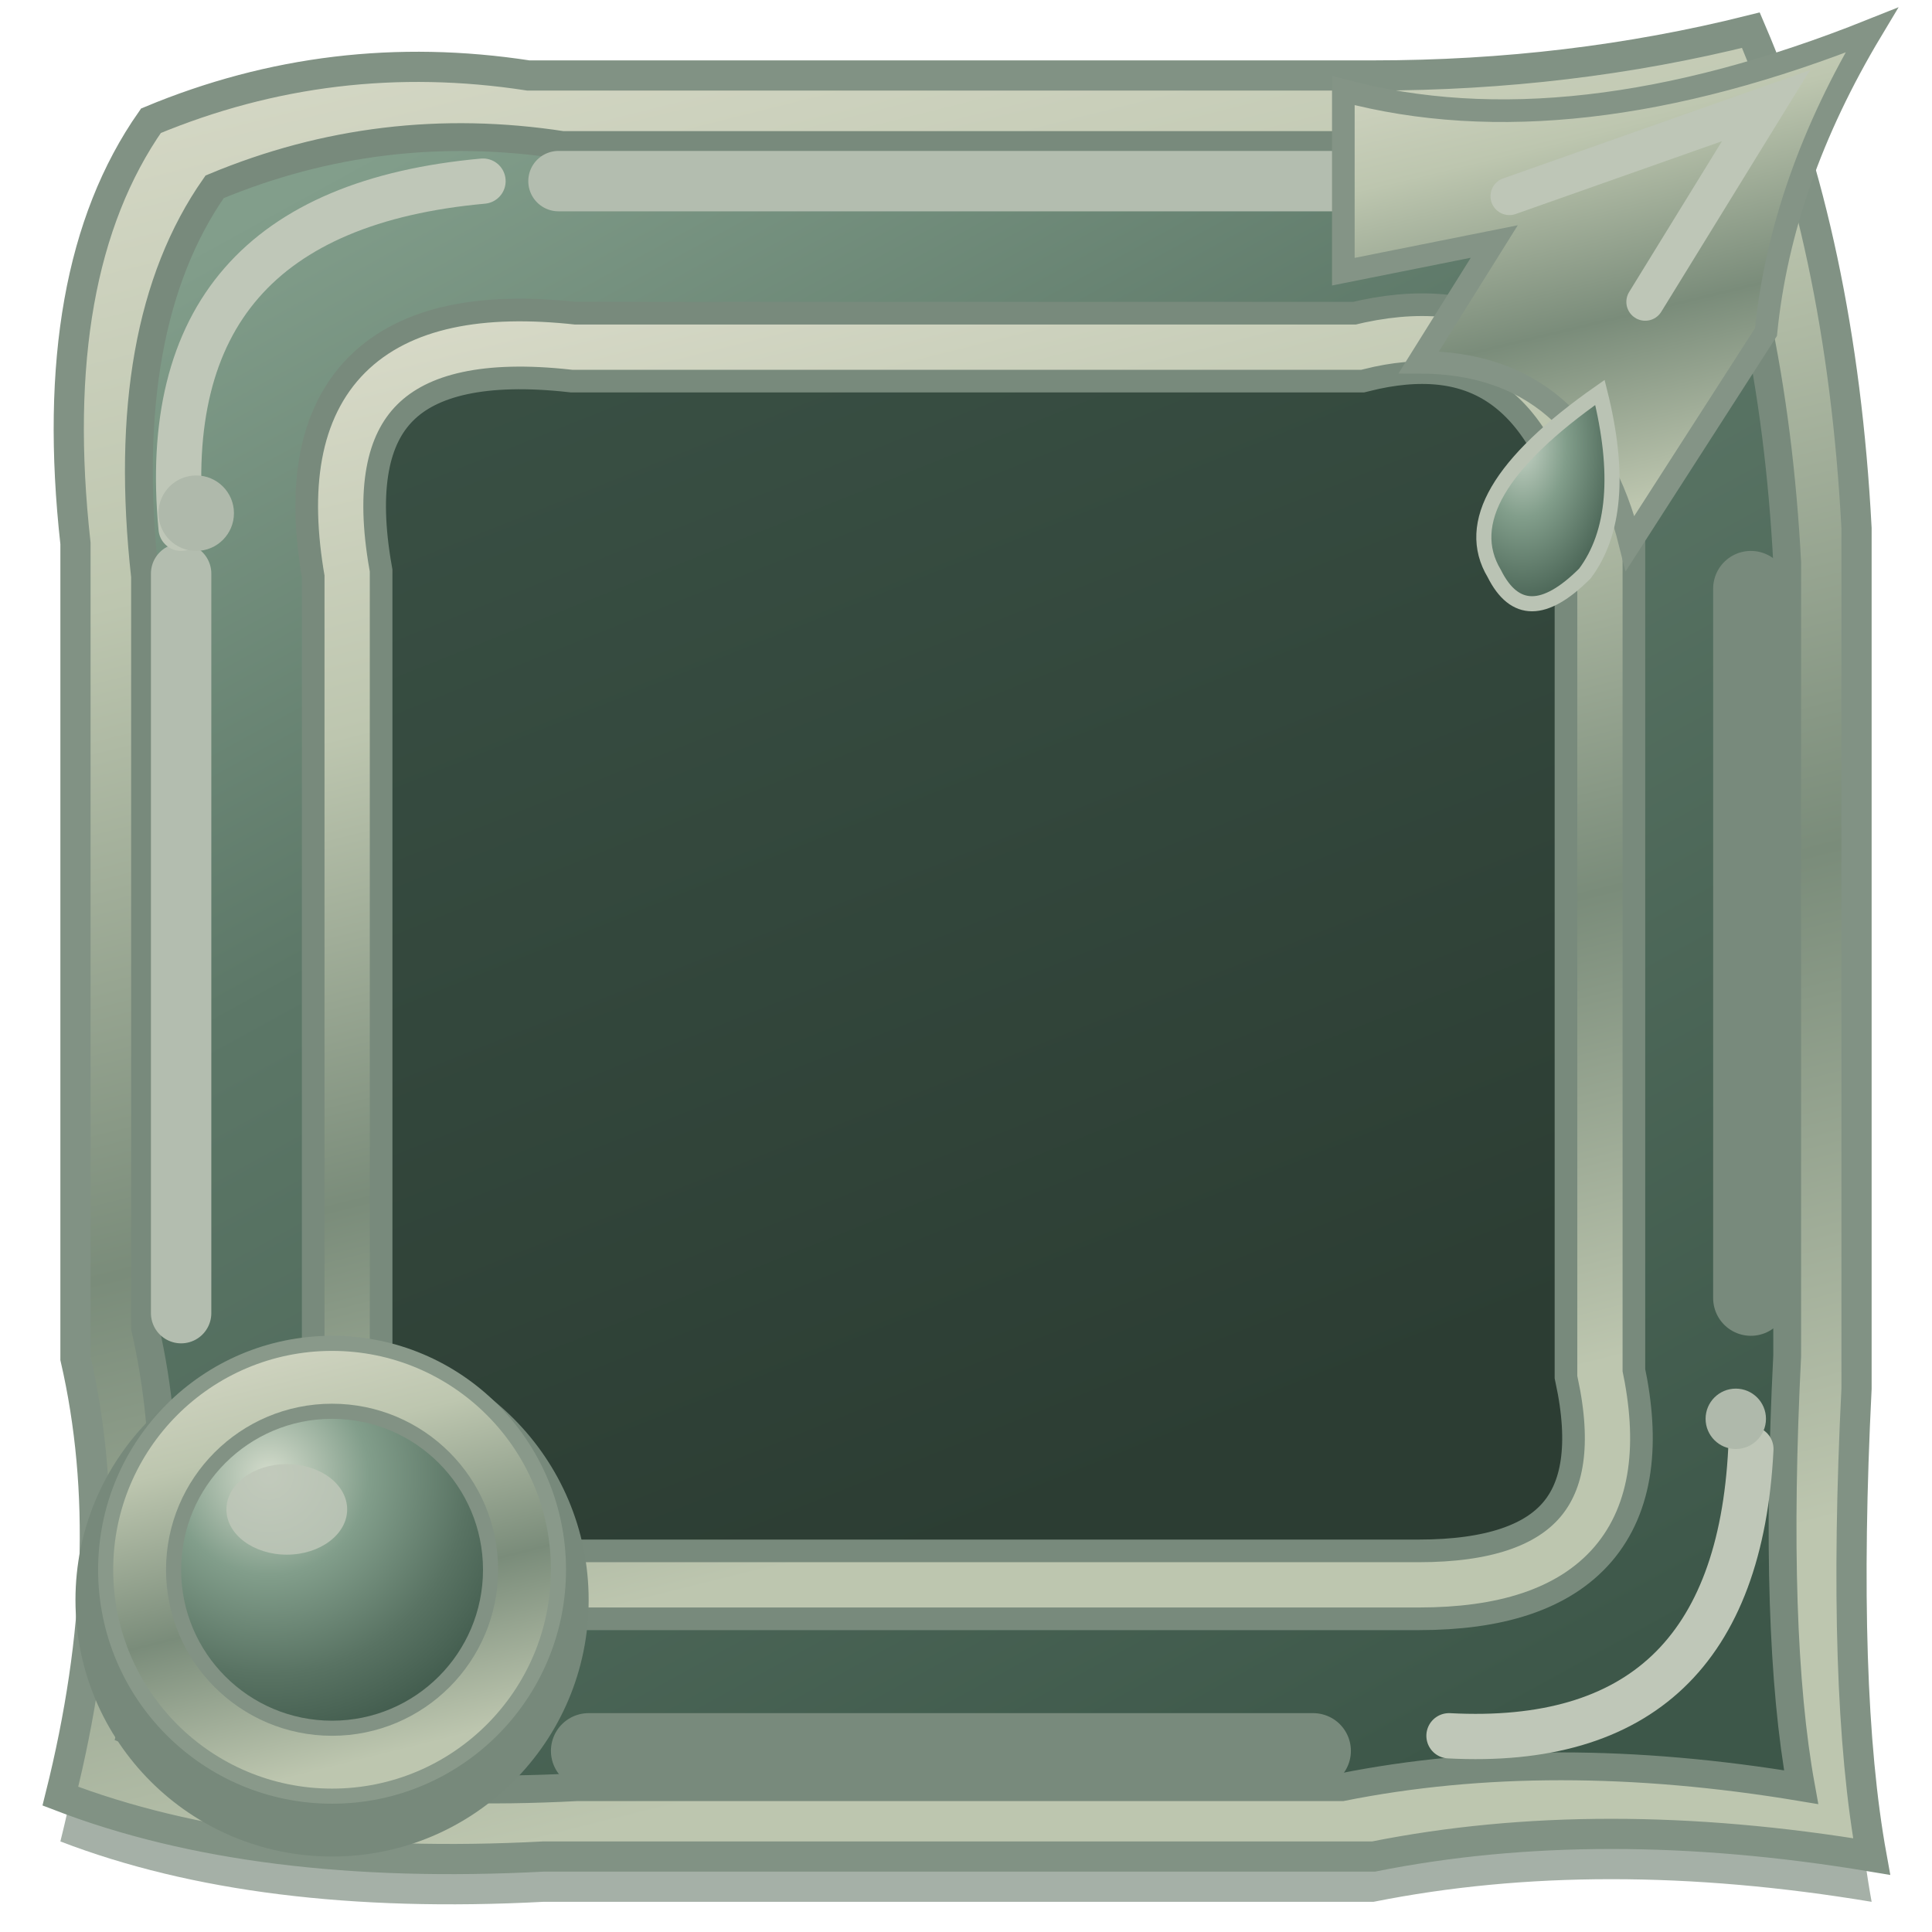
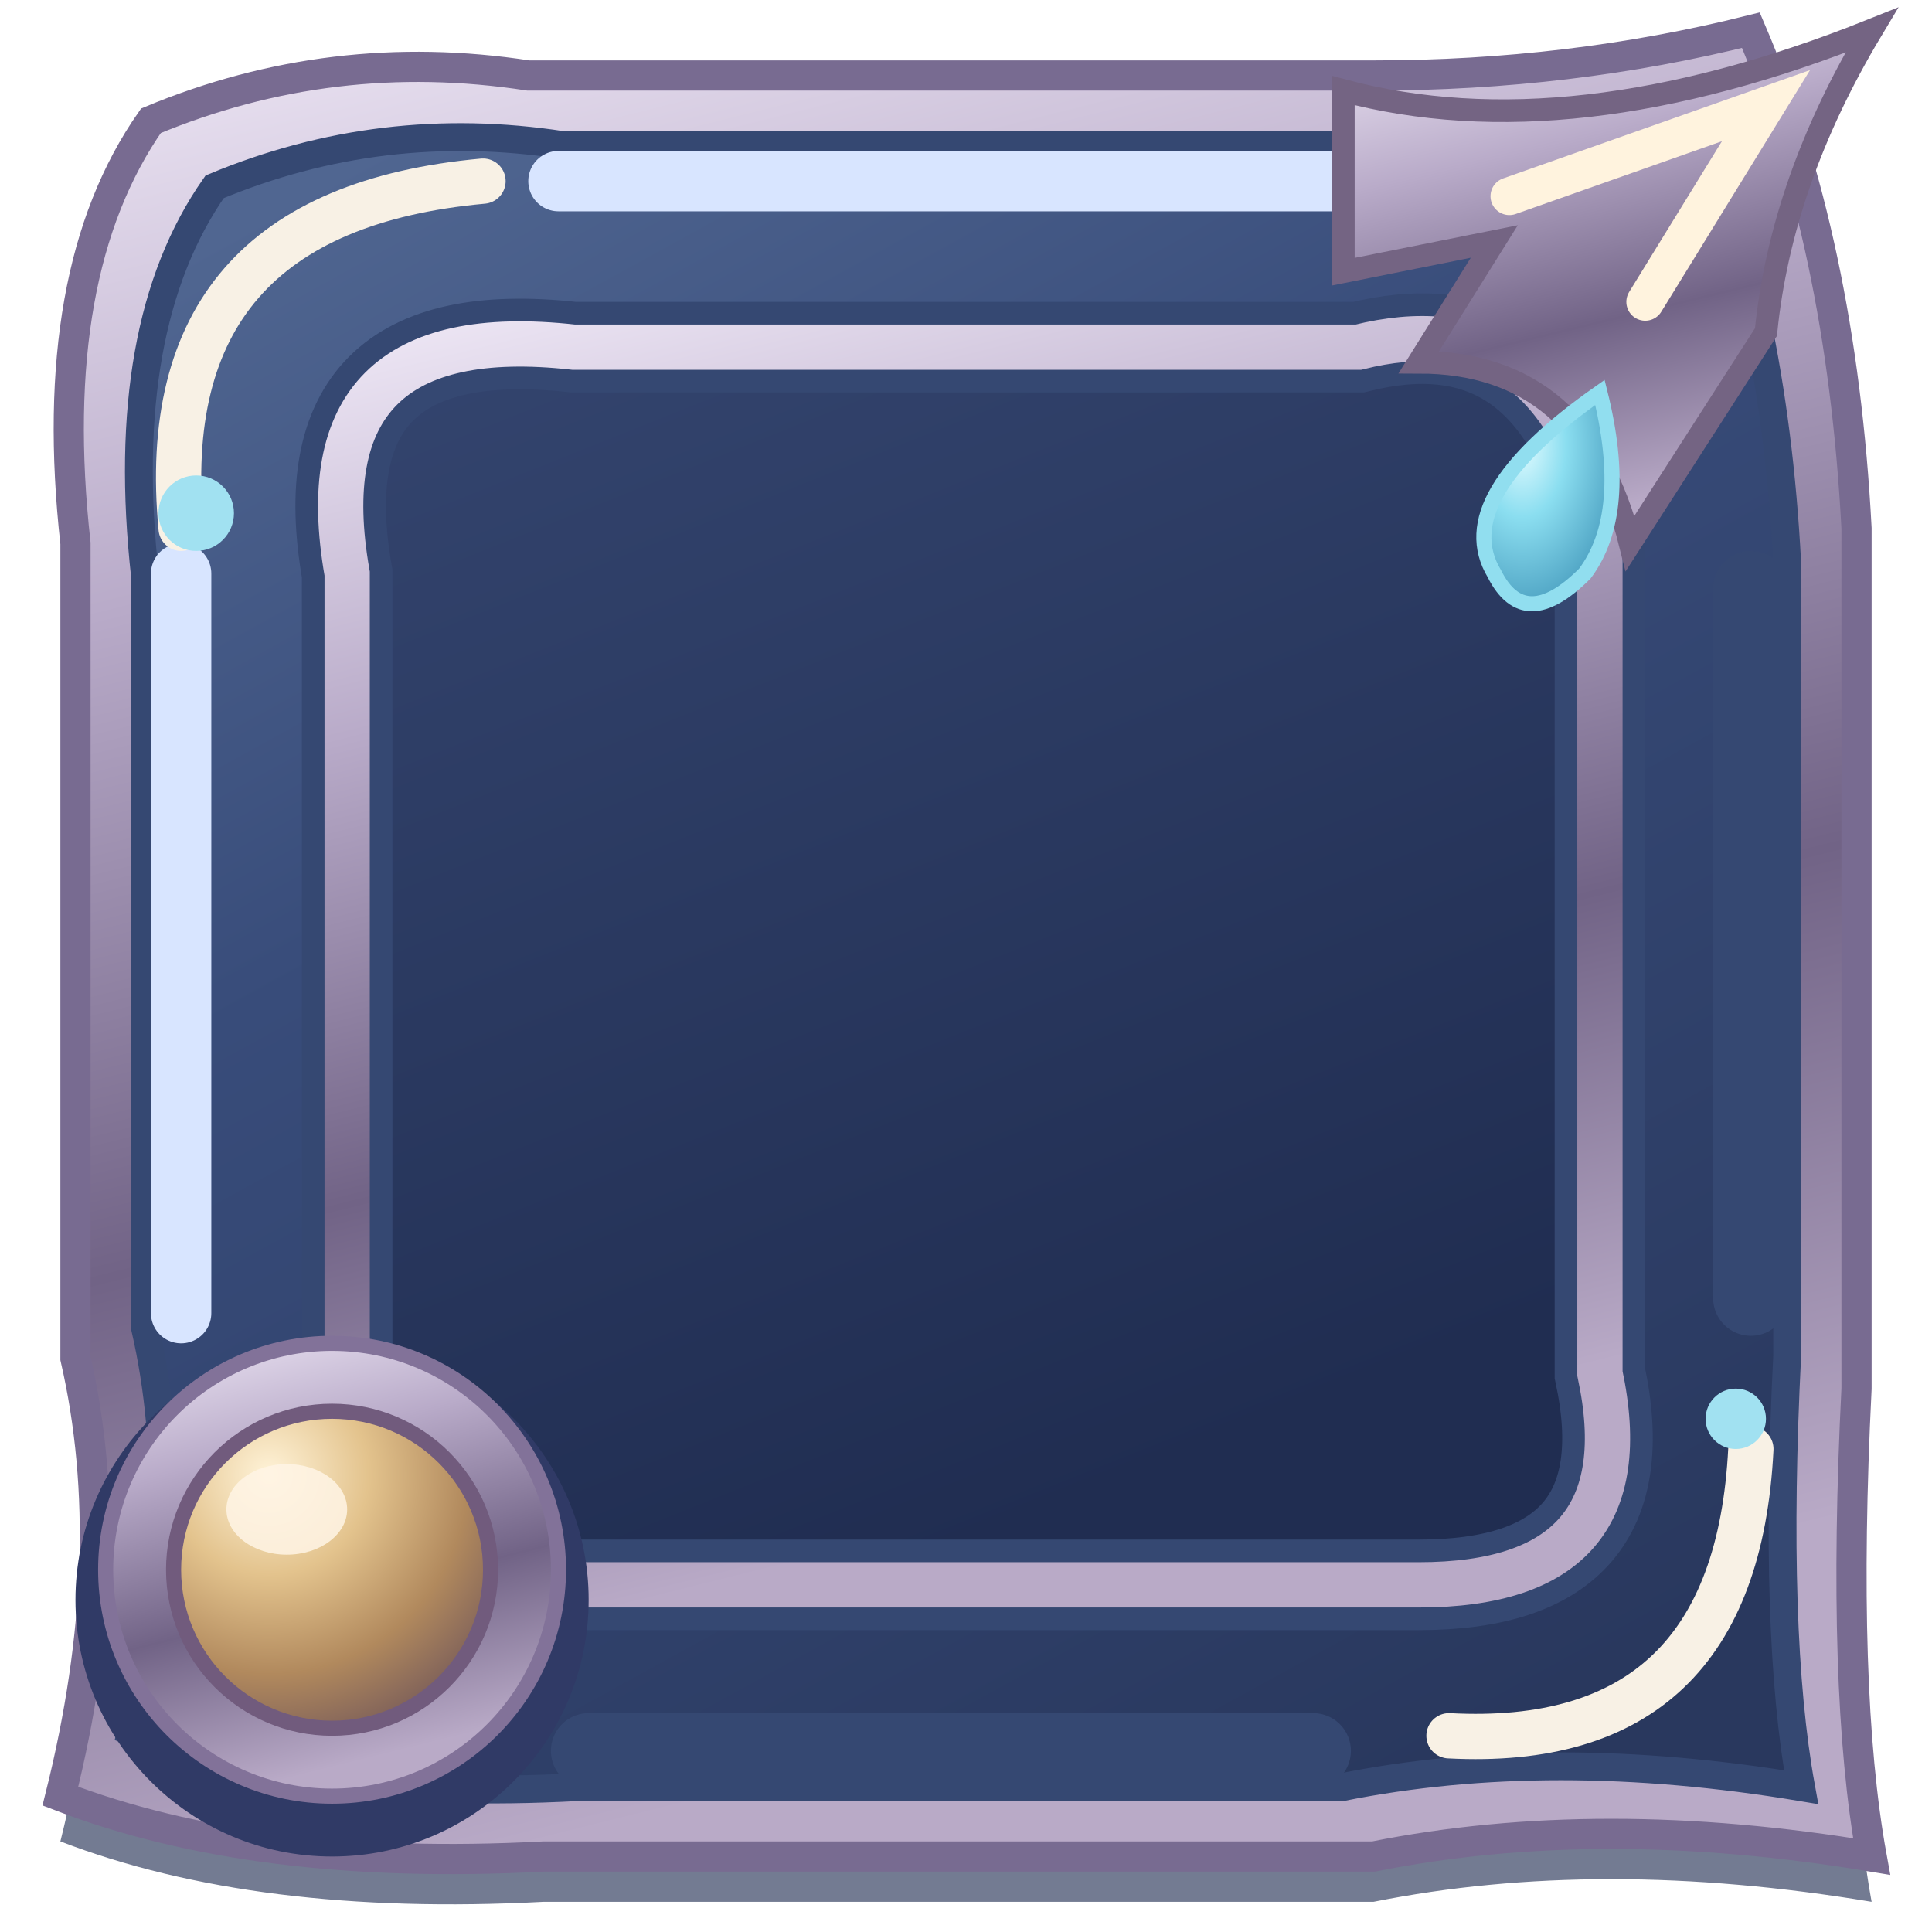
<svg xmlns="http://www.w3.org/2000/svg" width="128" height="128" viewBox="0 0 128 128">
  <defs>
    <linearGradient id="bronze" x1="0" y1="0" x2=".25" y2="1">
-       <stop stop-color="#d8dac8" />
-       <stop offset=".3" stop-color="#bdc6af" />
-       <stop offset=".65" stop-color="#7a8c7a" />
-       <stop offset="1" stop-color="#bdc6af" />
+       <stop stop-color="#eee7f5" />
+       <stop offset=".3" stop-color="#b9abc9" />
+       <stop offset=".65" stop-color="#716386" />
+       <stop offset="1" stop-color="#b9aac7" />
    </linearGradient>
    <linearGradient id="email" x1=".2" y1="0" x2=".75" y2="1">
-       <stop stop-color="#829e8b" />
-       <stop offset=".36" stop-color="#5c7767" />
-       <stop offset="1" stop-color="#3d5749" />
+       <stop stop-color="#506691" />
+       <stop offset=".36" stop-color="#384c7a" />
+       <stop offset="1" stop-color="#29385e" />
    </linearGradient>
    <linearGradient id="profond" x2=".4" y2="1">
-       <stop stop-color="#3a5145" />
-       <stop offset="1" stop-color="#2c3d33" />
+       <stop stop-color="#34456f" />
+       <stop offset="1" stop-color="#202d51" />
    </linearGradient>
    <linearGradient id="ivoire" x2=".4" y2="1">
-       <stop stop-color="#e7e7da" />
-       <stop offset="1" stop-color="#cfd3c2" />
+       <stop stop-color="#faf8ff" />
+       <stop offset="1" stop-color="#e3e5f6" />
    </linearGradient>
    <linearGradient id="violet" x2=".5" y2="1">
-       <stop stop-color="#bdc6b7" />
-       <stop offset=".4" stop-color="#a9b4a5" />
-       <stop offset="1" stop-color="#909f90" />
+       <stop stop-color="#d8c9f6" />
+       <stop offset=".4" stop-color="#9b7bcf" />
+       <stop offset="1" stop-color="#625297" />
    </linearGradient>
    <linearGradient id="argent" x2=".5" y2="1">
-       <stop stop-color="#c1c9ba" />
-       <stop offset=".4" stop-color="#afb9ab" />
-       <stop offset="1" stop-color="#93a293" />
+       <stop stop-color="#e5edff" />
+       <stop offset=".4" stop-color="#adbee1" />
+       <stop offset="1" stop-color="#6c82ae" />
    </linearGradient>
    <radialGradient id="ambre" cx=".3" cy=".2" r=".9">
-       <stop stop-color="#d4dccc" />
-       <stop offset=".35" stop-color="#829e8b" />
-       <stop offset=".7" stop-color="#597363" />
-       <stop offset="1" stop-color="#3d5749" />
+       <stop stop-color="#fff3d8" />
+       <stop offset=".35" stop-color="#e3c38d" />
+       <stop offset=".7" stop-color="#b1895d" />
+       <stop offset="1" stop-color="#765a59" />
    </radialGradient>
    <radialGradient id="verre" cx=".3" cy=".25" r=".85">
-       <stop stop-color="#c4d2c4" />
-       <stop offset=".4" stop-color="#829e8b" />
-       <stop offset="1" stop-color="#3d5749" />
+       <stop stop-color="#e2fbff" />
+       <stop offset=".4" stop-color="#8bdef0" />
+       <stop offset="1" stop-color="#4398bb" />
    </radialGradient>
  </defs>
-   <path d="M35 5H91Q104 5 116 2Q122 16 123 35V92Q122 112 124 123Q106 120 91 123H36Q17 124 4 119Q8 103 5 90V36Q3 18 10 8Q22 3 35 5Z" transform="translate(0 3)" fill="#748678" opacity=".65" />
-   <path d="M35 5H91Q104 5 116 2Q122 16 123 35V92Q122 112 124 123Q106 120 91 123H36Q17 124 4 119Q8 103 5 90V36Q3 18 10 8Q22 3 35 5Z" fill="url(#bronze)" stroke="#819284" stroke-width="2" />
-   <path d="M35 5H91Q104 5 116 2Q122 16 123 35V92Q122 112 124 123Q106 120 91 123H36Q17 124 4 119Q8 103 5 90V36Q3 18 10 8Q22 3 35 5Z" transform="translate(5 5) scale(.922)" fill="url(#email)" stroke="#788a7c" stroke-width="2" />
-   <path d="M37 12H89M12 38V87" fill="none" stroke="#b3bdaf" stroke-width="4" stroke-linecap="round" />
-   <path d="M39 116H87M116 39V86" fill="none" stroke="#788a7c" stroke-width="5" stroke-linecap="round" />
-   <path d="M38 23H90Q102 20 106 33V91Q109 105 94 105H36Q20 108 23 92V38Q20 21 38 23Z" fill="url(#profond)" stroke="#788a7c" stroke-width="6" />
+   <path d="M35 5H91Q104 5 116 2Q122 16 123 35V92Q122 112 124 123Q106 120 91 123H36Q17 124 4 119Q8 103 5 90V36Q3 18 10 8Q22 3 35 5Z" transform="translate(0 3)" fill="#283457" opacity=".65" />
+   <path d="M35 5H91Q104 5 116 2Q122 16 123 35V92Q122 112 124 123Q106 120 91 123H36Q17 124 4 119Q8 103 5 90V36Q3 18 10 8Q22 3 35 5Z" fill="url(#bronze)" stroke="#786b91" stroke-width="2" />
+   <path d="M35 5H91Q104 5 116 2Q122 16 123 35V92Q122 112 124 123Q106 120 91 123H36Q17 124 4 119Q8 103 5 90V36Q3 18 10 8Q22 3 35 5Z" transform="translate(5 5) scale(.922)" fill="url(#email)" stroke="#354872" stroke-width="2" />
+   <path d="M37 12H89M12 38V87" fill="none" stroke="#d8e5ff" stroke-width="4" stroke-linecap="round" />
+   <path d="M39 116H87M116 39V86" fill="none" stroke="#354872" stroke-width="5" stroke-linecap="round" />
+   <path d="M38 23H90Q102 20 106 33V91Q109 105 94 105H36Q20 108 23 92V38Q20 21 38 23Z" fill="url(#profond)" stroke="#354872" stroke-width="6" />
  <path d="M38 23H90Q102 20 106 33V91Q109 105 94 105H36Q20 108 23 92V38Q20 21 38 23Z" fill="none" stroke="url(#bronze)" stroke-width="3" />
-   <path d="M12 35Q10 14 32 12M96 115Q115 116 116 96" fill="none" stroke="#bfc7b8" stroke-width="3" stroke-linecap="round" />
-   <path d="M89 6Q104 10 124 2Q118 12 117 22L108 36Q105 24 94 24L99 16L89 18Z" fill="url(#bronze)" stroke="#849486" stroke-width="1.5" />
-   <path d="M100 13L117 7L109 20" fill="none" stroke="#bec6b7" stroke-width="2.5" stroke-linecap="round" />
-   <path d="M106 26Q96 33 99 38Q101 42 105 38Q108 34 106 26Z" fill="url(#verre)" stroke="#bac3b4" stroke-width="1" />
-   <circle cx="22" cy="106" r="17" fill="#77897b" />
-   <circle cx="22" cy="104" r="15" fill="url(#bronze)" stroke="#89998a" stroke-width="1" />
-   <circle cx="22" cy="104" r="10.5" fill="url(#ambre)" stroke="#829284" stroke-width="1" />
-   <ellipse cx="19" cy="100" rx="4" ry="3" fill="#bec7b8" opacity=".85" />
-   <circle cx="13" cy="34" r="2.5" fill="#afb9ab" />
-   <circle cx="115" cy="94" r="2" fill="#afb9ab" />
+   <path d="M12 35Q10 14 32 12M96 115Q115 116 116 96" fill="none" stroke="#f8f1e5" stroke-width="3" stroke-linecap="round" />
+   <path d="M89 6Q104 10 124 2Q118 12 117 22L108 36Q105 24 94 24L99 16L89 18Z" fill="url(#bronze)" stroke="#746483" stroke-width="1.5" />
+   <path d="M100 13L117 7L109 20" fill="none" stroke="#fff3de" stroke-width="2.5" stroke-linecap="round" />
+   <path d="M106 26Q96 33 99 38Q101 42 105 38Q108 34 106 26Z" fill="url(#verre)" stroke="#91deef" stroke-width="1" />
+   <circle cx="22" cy="106" r="17" fill="#303a66" />
+   <circle cx="22" cy="104" r="15" fill="url(#bronze)" stroke="#827299" stroke-width="1" />
+   <circle cx="22" cy="104" r="10.5" fill="url(#ambre)" stroke="#715b7d" stroke-width="1" />
+   <ellipse cx="19" cy="100" rx="4" ry="3" fill="#fff5e5" opacity=".85" />
+   <circle cx="13" cy="34" r="2.5" fill="#a1e1f1" />
+   <circle cx="115" cy="94" r="2" fill="#a1e1f1" />
</svg>
